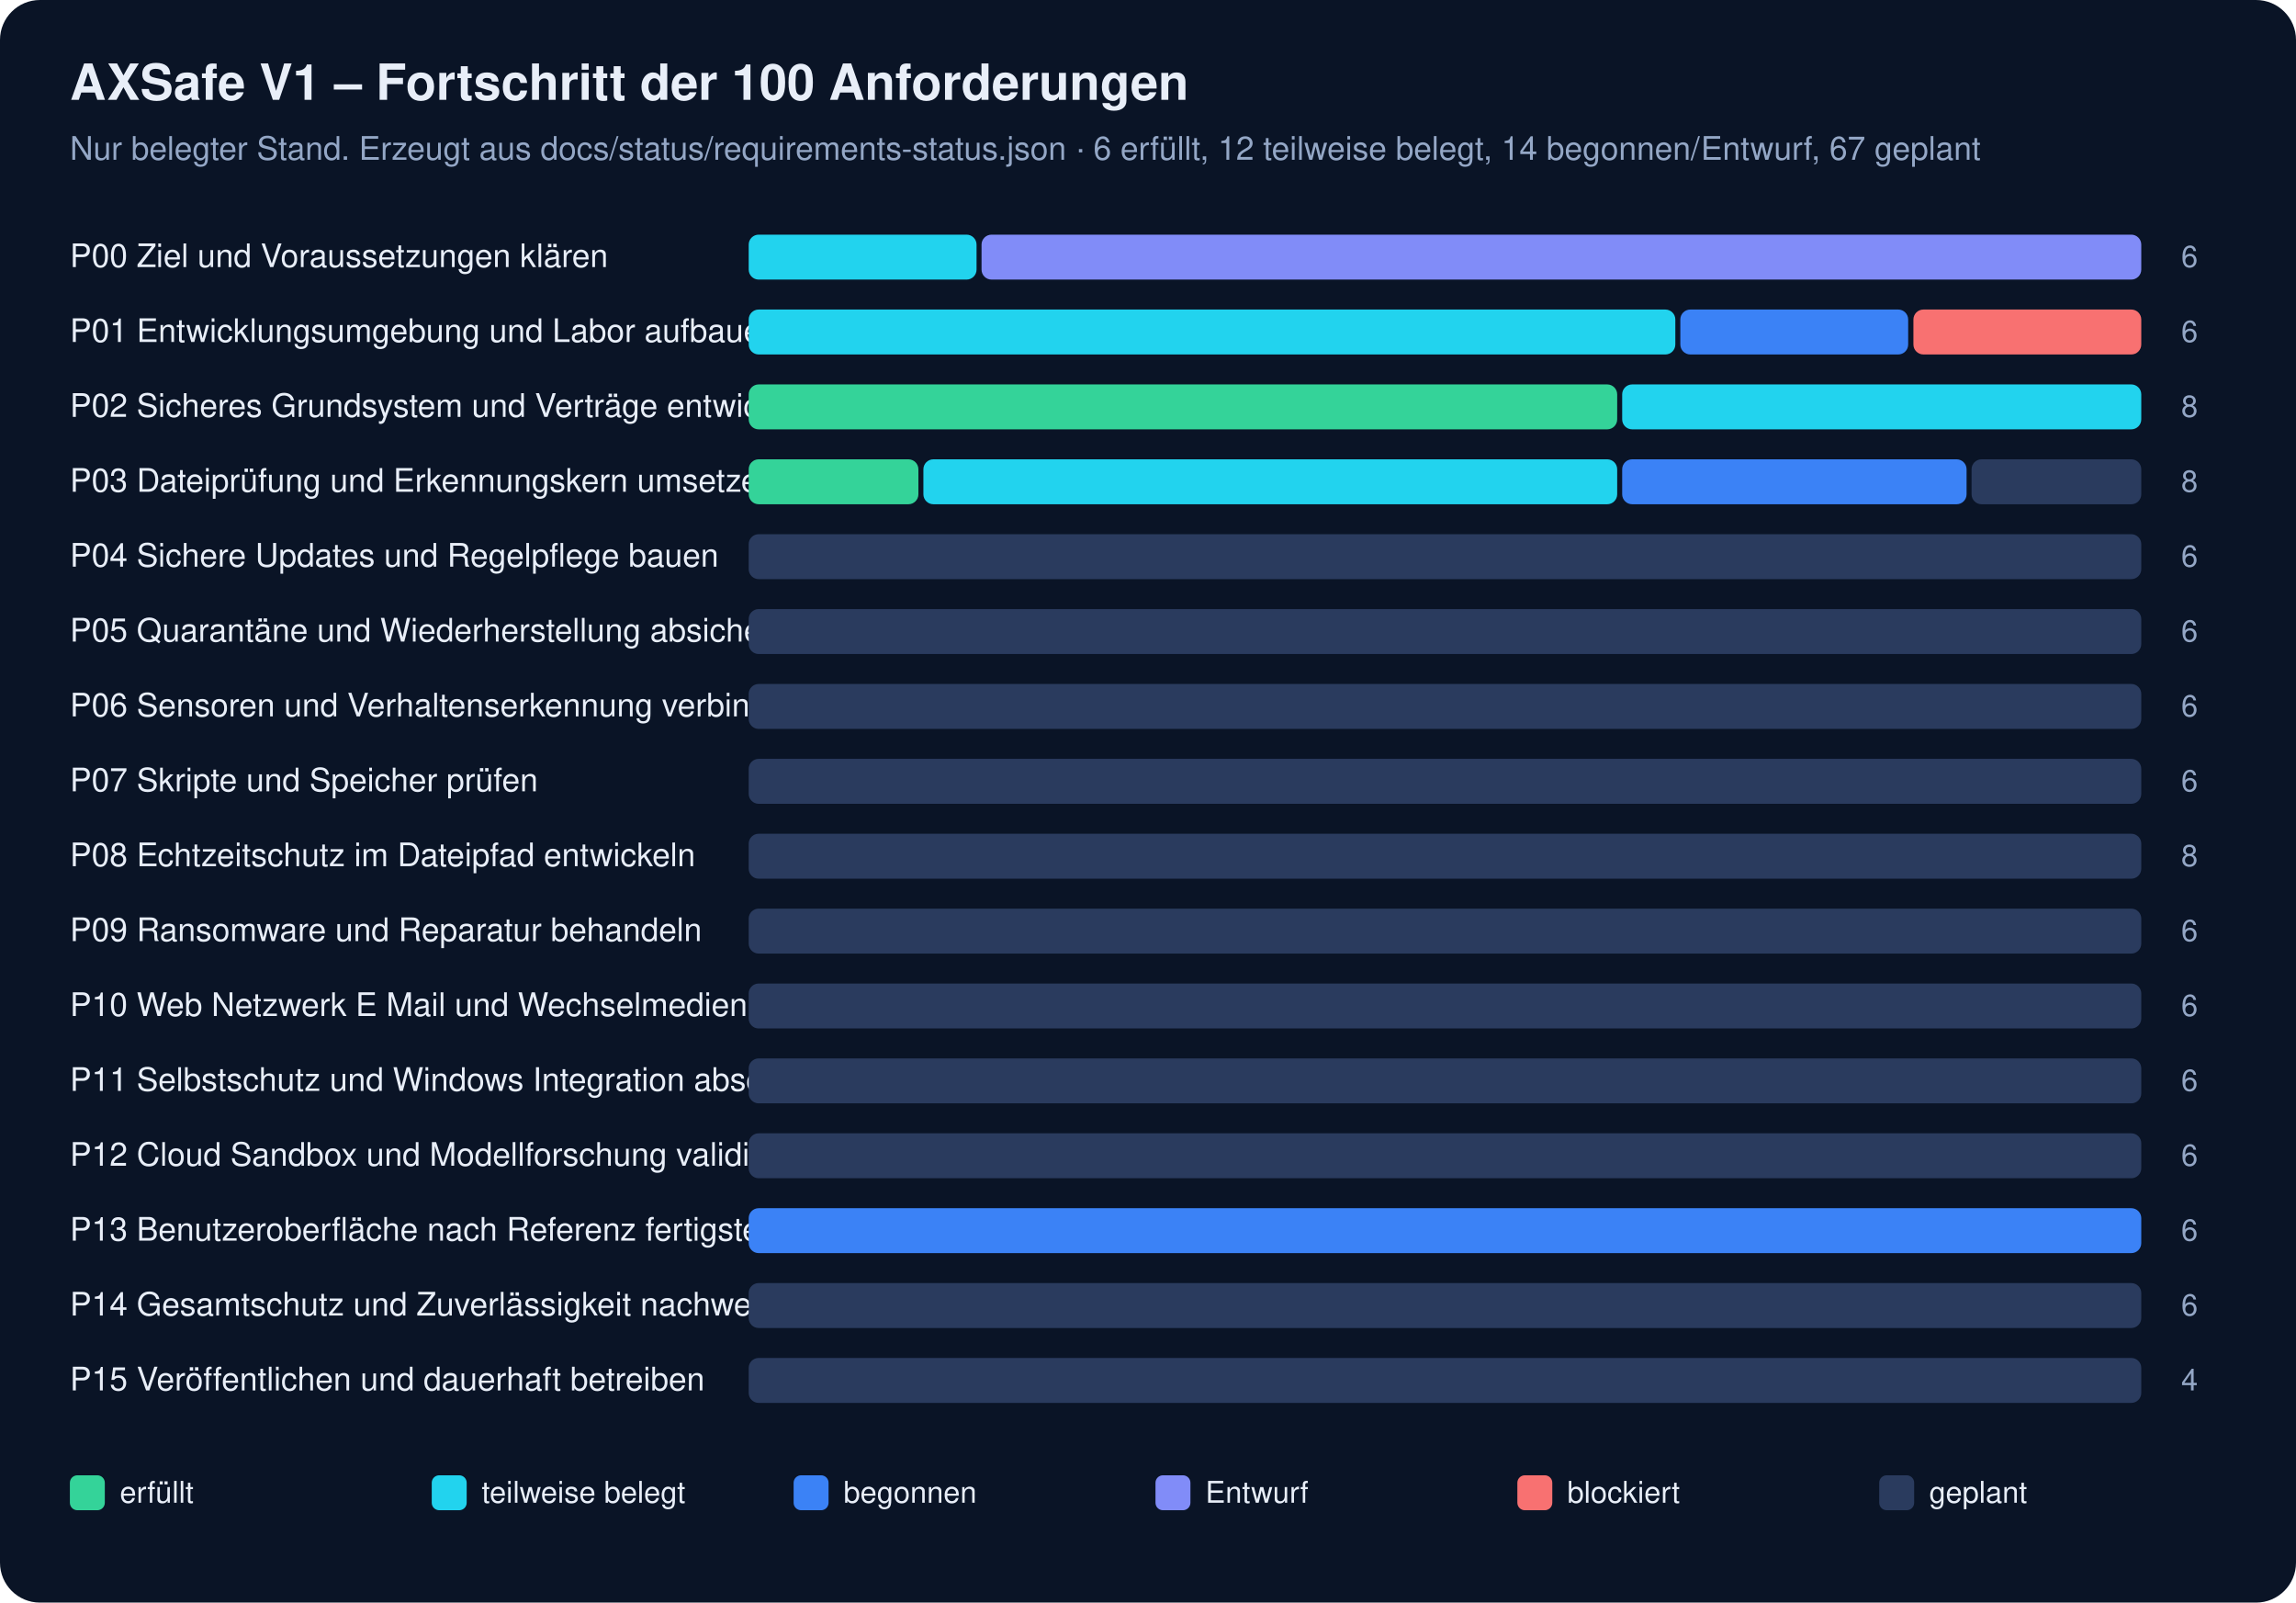
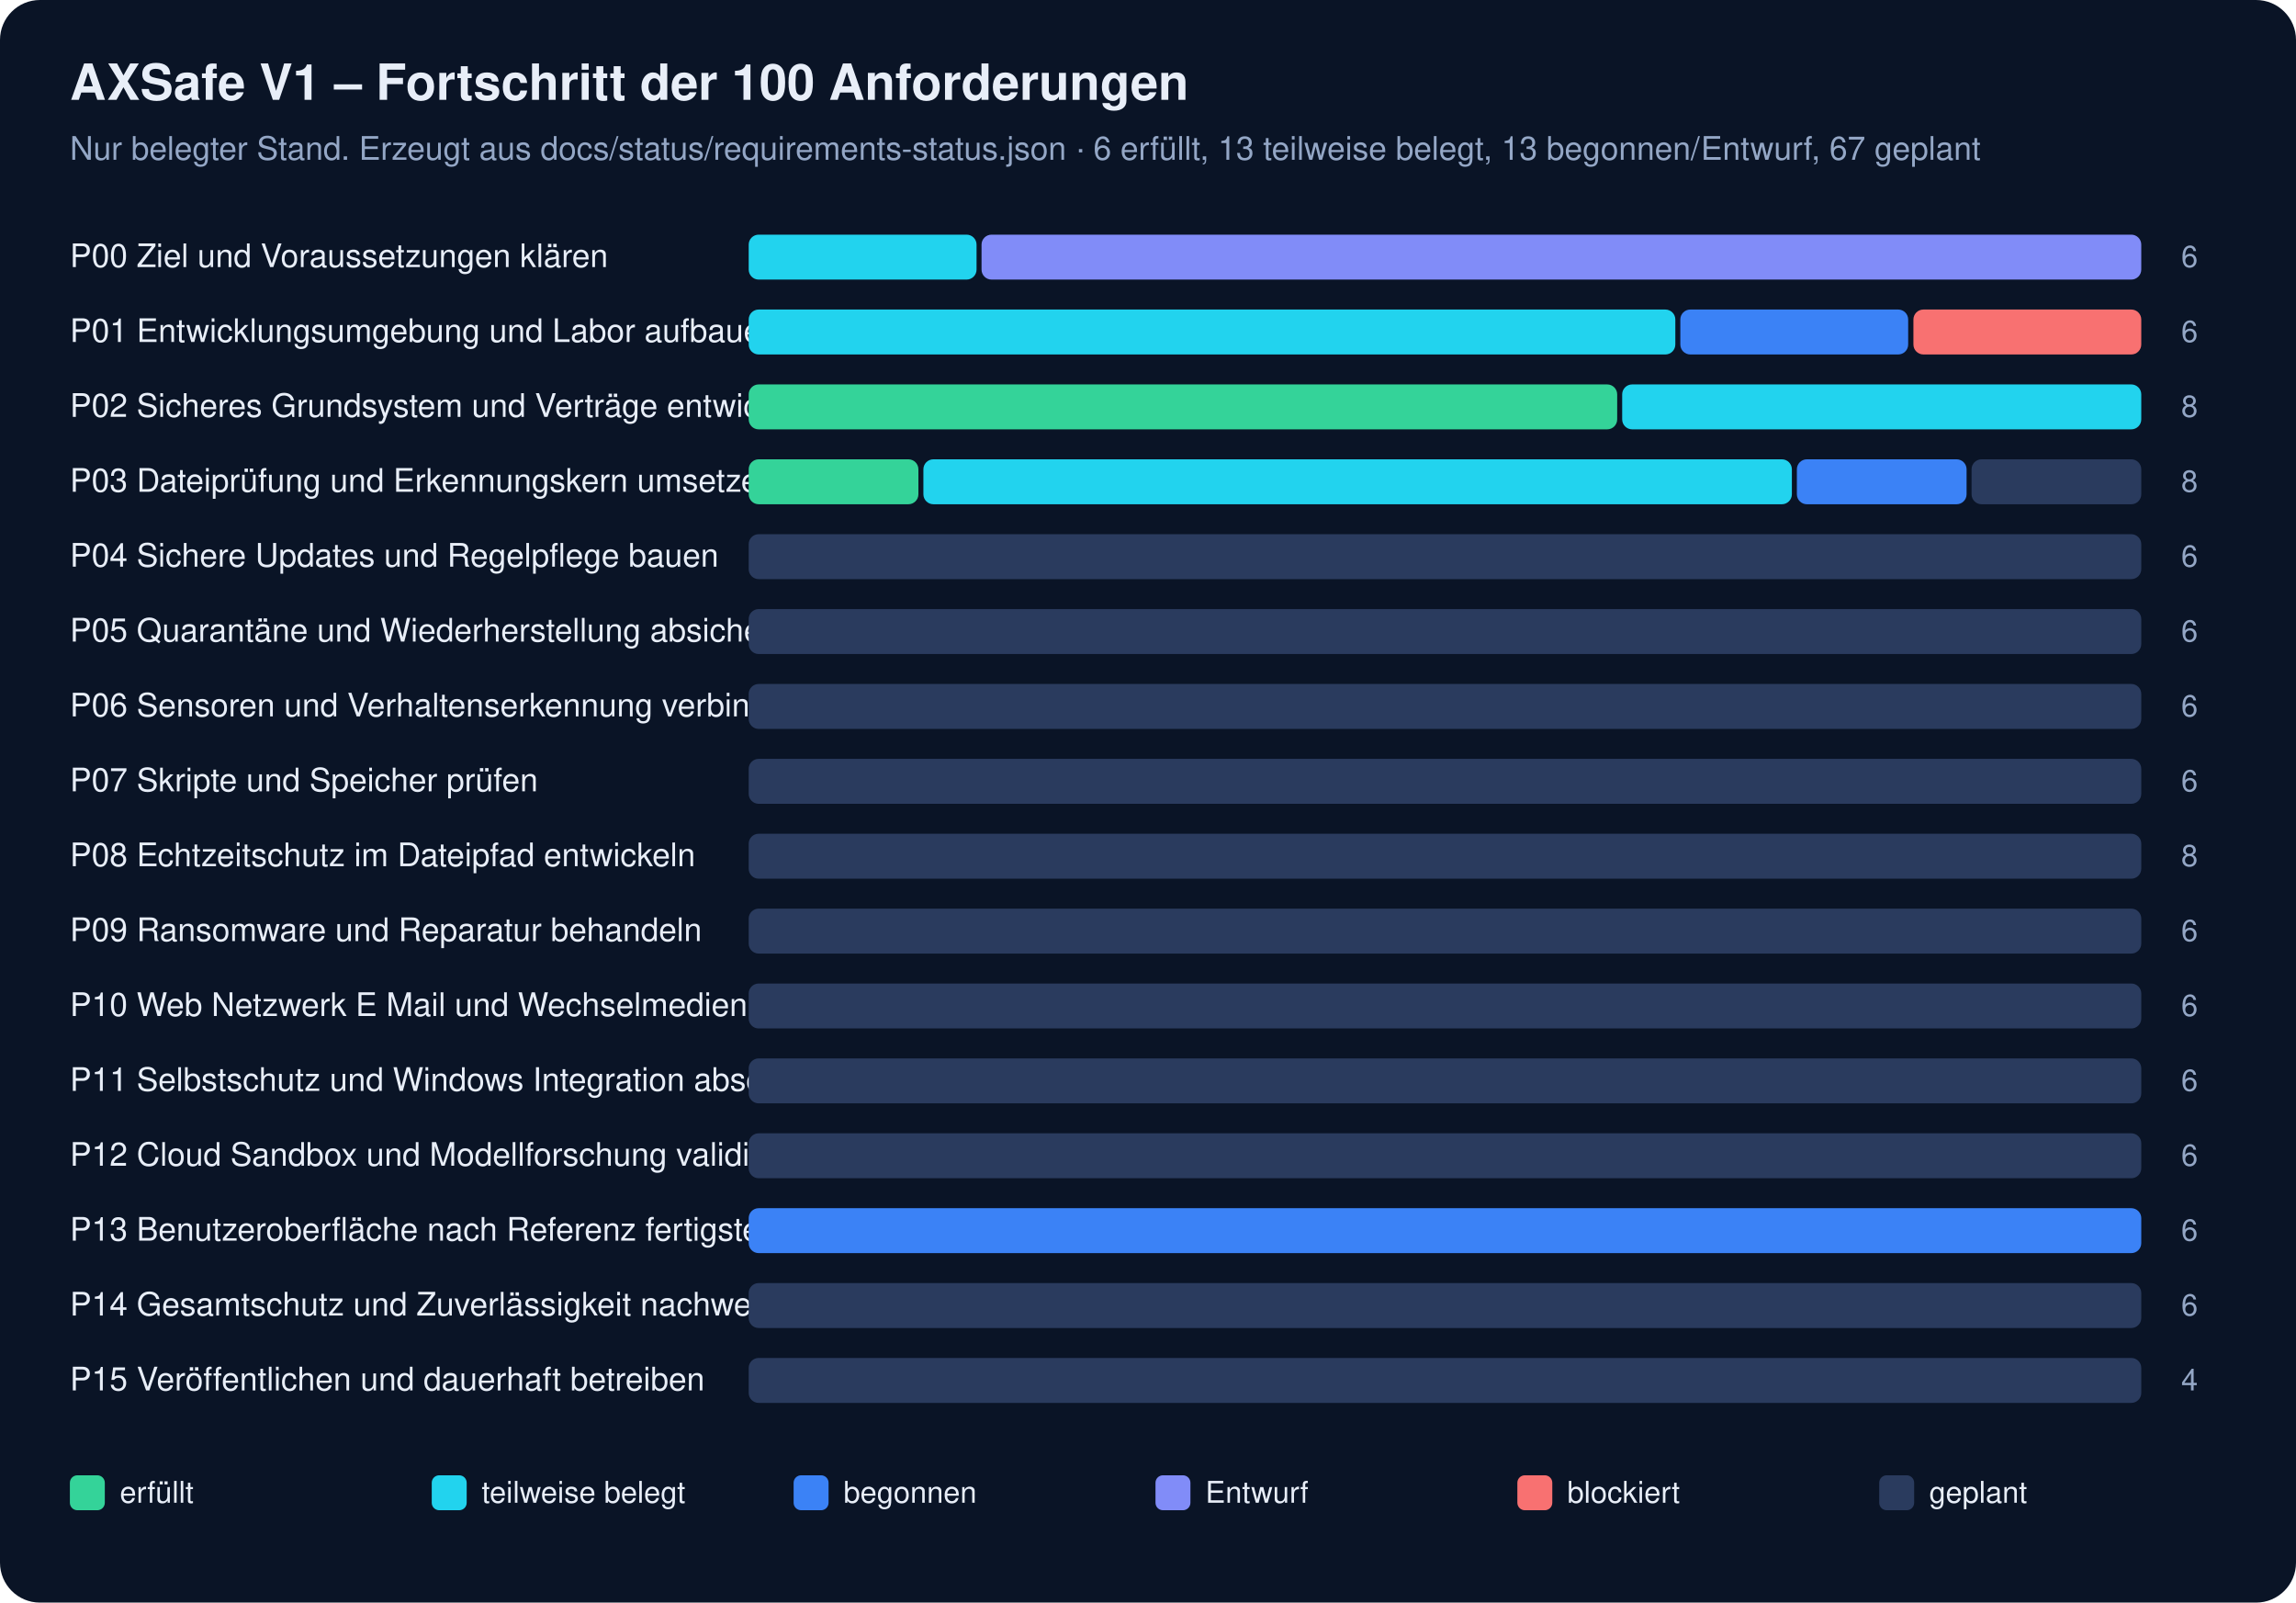
<svg xmlns="http://www.w3.org/2000/svg" width="920" height="642" viewBox="0 0 920 642" role="img" aria-label="AXSafe V1 Fortschritt je Phase">
  <style>text{font-family:"Segoe UI",Helvetica,Arial,sans-serif;fill:#E8EEF8}.m{fill:#94A7C6}</style>
  <rect width="920" height="642" rx="16" fill="#0A1426" />
  <text x="28" y="40" font-size="20" font-weight="600">AXSafe V1 – Fortschritt der 100 Anforderungen</text>
-   <text x="28" y="64" font-size="13" class="m">Nur belegter Stand. Erzeugt aus docs/status/requirements-status.json · 6 erfüllt, 12 teilweise belegt, 14 begonnen/Entwurf, 67 geplant</text>
+   <text x="28" y="64" font-size="13" class="m">Nur belegter Stand. Erzeugt aus docs/status/requirements-status.json · 6 erfüllt, 13 teilweise belegt, 13 begonnen/Entwurf, 67 geplant</text>
  <text x="28" y="107" font-size="13">P00  Ziel und Voraussetzungen klären</text>
  <rect x="300.0" y="94" width="91.3" height="18" rx="4" fill="#22D3EE" />
  <rect x="393.3" y="94" width="464.7" height="18" rx="4" fill="#818CF8" />
  <text x="874" y="107" font-size="12" class="m">6</text>
  <text x="28" y="137" font-size="13">P01  Entwicklungsumgebung und Labor aufbauen</text>
  <rect x="300.0" y="124" width="371.3" height="18" rx="4" fill="#22D3EE" />
  <rect x="673.3" y="124" width="91.3" height="18" rx="4" fill="#3B82F6" />
  <rect x="766.7" y="124" width="91.3" height="18" rx="4" fill="#F87171" />
  <text x="874" y="137" font-size="12" class="m">6</text>
  <text x="28" y="167" font-size="13">P02  Sicheres Grundsystem und Verträge entwickeln</text>
  <rect x="300.0" y="154" width="348.0" height="18" rx="4" fill="#34D399" />
  <rect x="650.0" y="154" width="208.0" height="18" rx="4" fill="#22D3EE" />
  <text x="874" y="167" font-size="12" class="m">8</text>
  <text x="28" y="197" font-size="13">P03  Dateiprüfung und Erkennungskern umsetzen</text>
  <rect x="300.0" y="184" width="68.0" height="18" rx="4" fill="#34D399" />
-   <rect x="370.0" y="184" width="278.0" height="18" rx="4" fill="#22D3EE" />
-   <rect x="650.0" y="184" width="138.0" height="18" rx="4" fill="#3B82F6" />
+   <rect x="370.0" y="184" width="348.0" height="18" rx="4" fill="#22D3EE" />
+   <rect x="720.0" y="184" width="68.0" height="18" rx="4" fill="#3B82F6" />
  <rect x="790.0" y="184" width="68.0" height="18" rx="4" fill="#2A3B5E" />
  <text x="874" y="197" font-size="12" class="m">8</text>
  <text x="28" y="227" font-size="13">P04  Sichere Updates und Regelpflege bauen</text>
  <rect x="300.0" y="214" width="558.0" height="18" rx="4" fill="#2A3B5E" />
  <text x="874" y="227" font-size="12" class="m">6</text>
  <text x="28" y="257" font-size="13">P05  Quarantäne und Wiederherstellung absichern</text>
  <rect x="300.0" y="244" width="558.0" height="18" rx="4" fill="#2A3B5E" />
  <text x="874" y="257" font-size="12" class="m">6</text>
  <text x="28" y="287" font-size="13">P06  Sensoren und Verhaltenserkennung verbinden</text>
  <rect x="300.0" y="274" width="558.0" height="18" rx="4" fill="#2A3B5E" />
  <text x="874" y="287" font-size="12" class="m">6</text>
  <text x="28" y="317" font-size="13">P07  Skripte und Speicher prüfen</text>
  <rect x="300.0" y="304" width="558.0" height="18" rx="4" fill="#2A3B5E" />
  <text x="874" y="317" font-size="12" class="m">6</text>
  <text x="28" y="347" font-size="13">P08  Echtzeitschutz im Dateipfad entwickeln</text>
  <rect x="300.0" y="334" width="558.0" height="18" rx="4" fill="#2A3B5E" />
  <text x="874" y="347" font-size="12" class="m">8</text>
  <text x="28" y="377" font-size="13">P09  Ransomware und Reparatur behandeln</text>
  <rect x="300.0" y="364" width="558.0" height="18" rx="4" fill="#2A3B5E" />
  <text x="874" y="377" font-size="12" class="m">6</text>
  <text x="28" y="407" font-size="13">P10  Web Netzwerk E Mail und Wechselmedien ergänzen</text>
  <rect x="300.0" y="394" width="558.0" height="18" rx="4" fill="#2A3B5E" />
  <text x="874" y="407" font-size="12" class="m">6</text>
  <text x="28" y="437" font-size="13">P11  Selbstschutz und Windows Integration abschließen</text>
  <rect x="300.0" y="424" width="558.0" height="18" rx="4" fill="#2A3B5E" />
  <text x="874" y="437" font-size="12" class="m">6</text>
  <text x="28" y="467" font-size="13">P12  Cloud Sandbox und Modellforschung validieren</text>
  <rect x="300.0" y="454" width="558.0" height="18" rx="4" fill="#2A3B5E" />
  <text x="874" y="467" font-size="12" class="m">6</text>
  <text x="28" y="497" font-size="13">P13  Benutzeroberfläche nach Referenz fertigstellen</text>
  <rect x="300.0" y="484" width="558.0" height="18" rx="4" fill="#3B82F6" />
  <text x="874" y="497" font-size="12" class="m">6</text>
  <text x="28" y="527" font-size="13">P14  Gesamtschutz und Zuverlässigkeit nachweisen</text>
  <rect x="300.0" y="514" width="558.0" height="18" rx="4" fill="#2A3B5E" />
  <text x="874" y="527" font-size="12" class="m">6</text>
  <text x="28" y="557" font-size="13">P15  Veröffentlichen und dauerhaft betreiben</text>
  <rect x="300.0" y="544" width="558.0" height="18" rx="4" fill="#2A3B5E" />
  <text x="874" y="557" font-size="12" class="m">4</text>
  <rect x="28" y="591" width="14" height="14" rx="3" fill="#34D399" />
  <text x="48" y="602" font-size="12">erfüllt</text>
  <rect x="173" y="591" width="14" height="14" rx="3" fill="#22D3EE" />
  <text x="193" y="602" font-size="12">teilweise belegt</text>
  <rect x="318" y="591" width="14" height="14" rx="3" fill="#3B82F6" />
  <text x="338" y="602" font-size="12">begonnen</text>
  <rect x="463" y="591" width="14" height="14" rx="3" fill="#818CF8" />
  <text x="483" y="602" font-size="12">Entwurf</text>
  <rect x="608" y="591" width="14" height="14" rx="3" fill="#F87171" />
  <text x="628" y="602" font-size="12">blockiert</text>
  <rect x="753" y="591" width="14" height="14" rx="3" fill="#2A3B5E" />
  <text x="773" y="602" font-size="12">geplant</text>
</svg>
